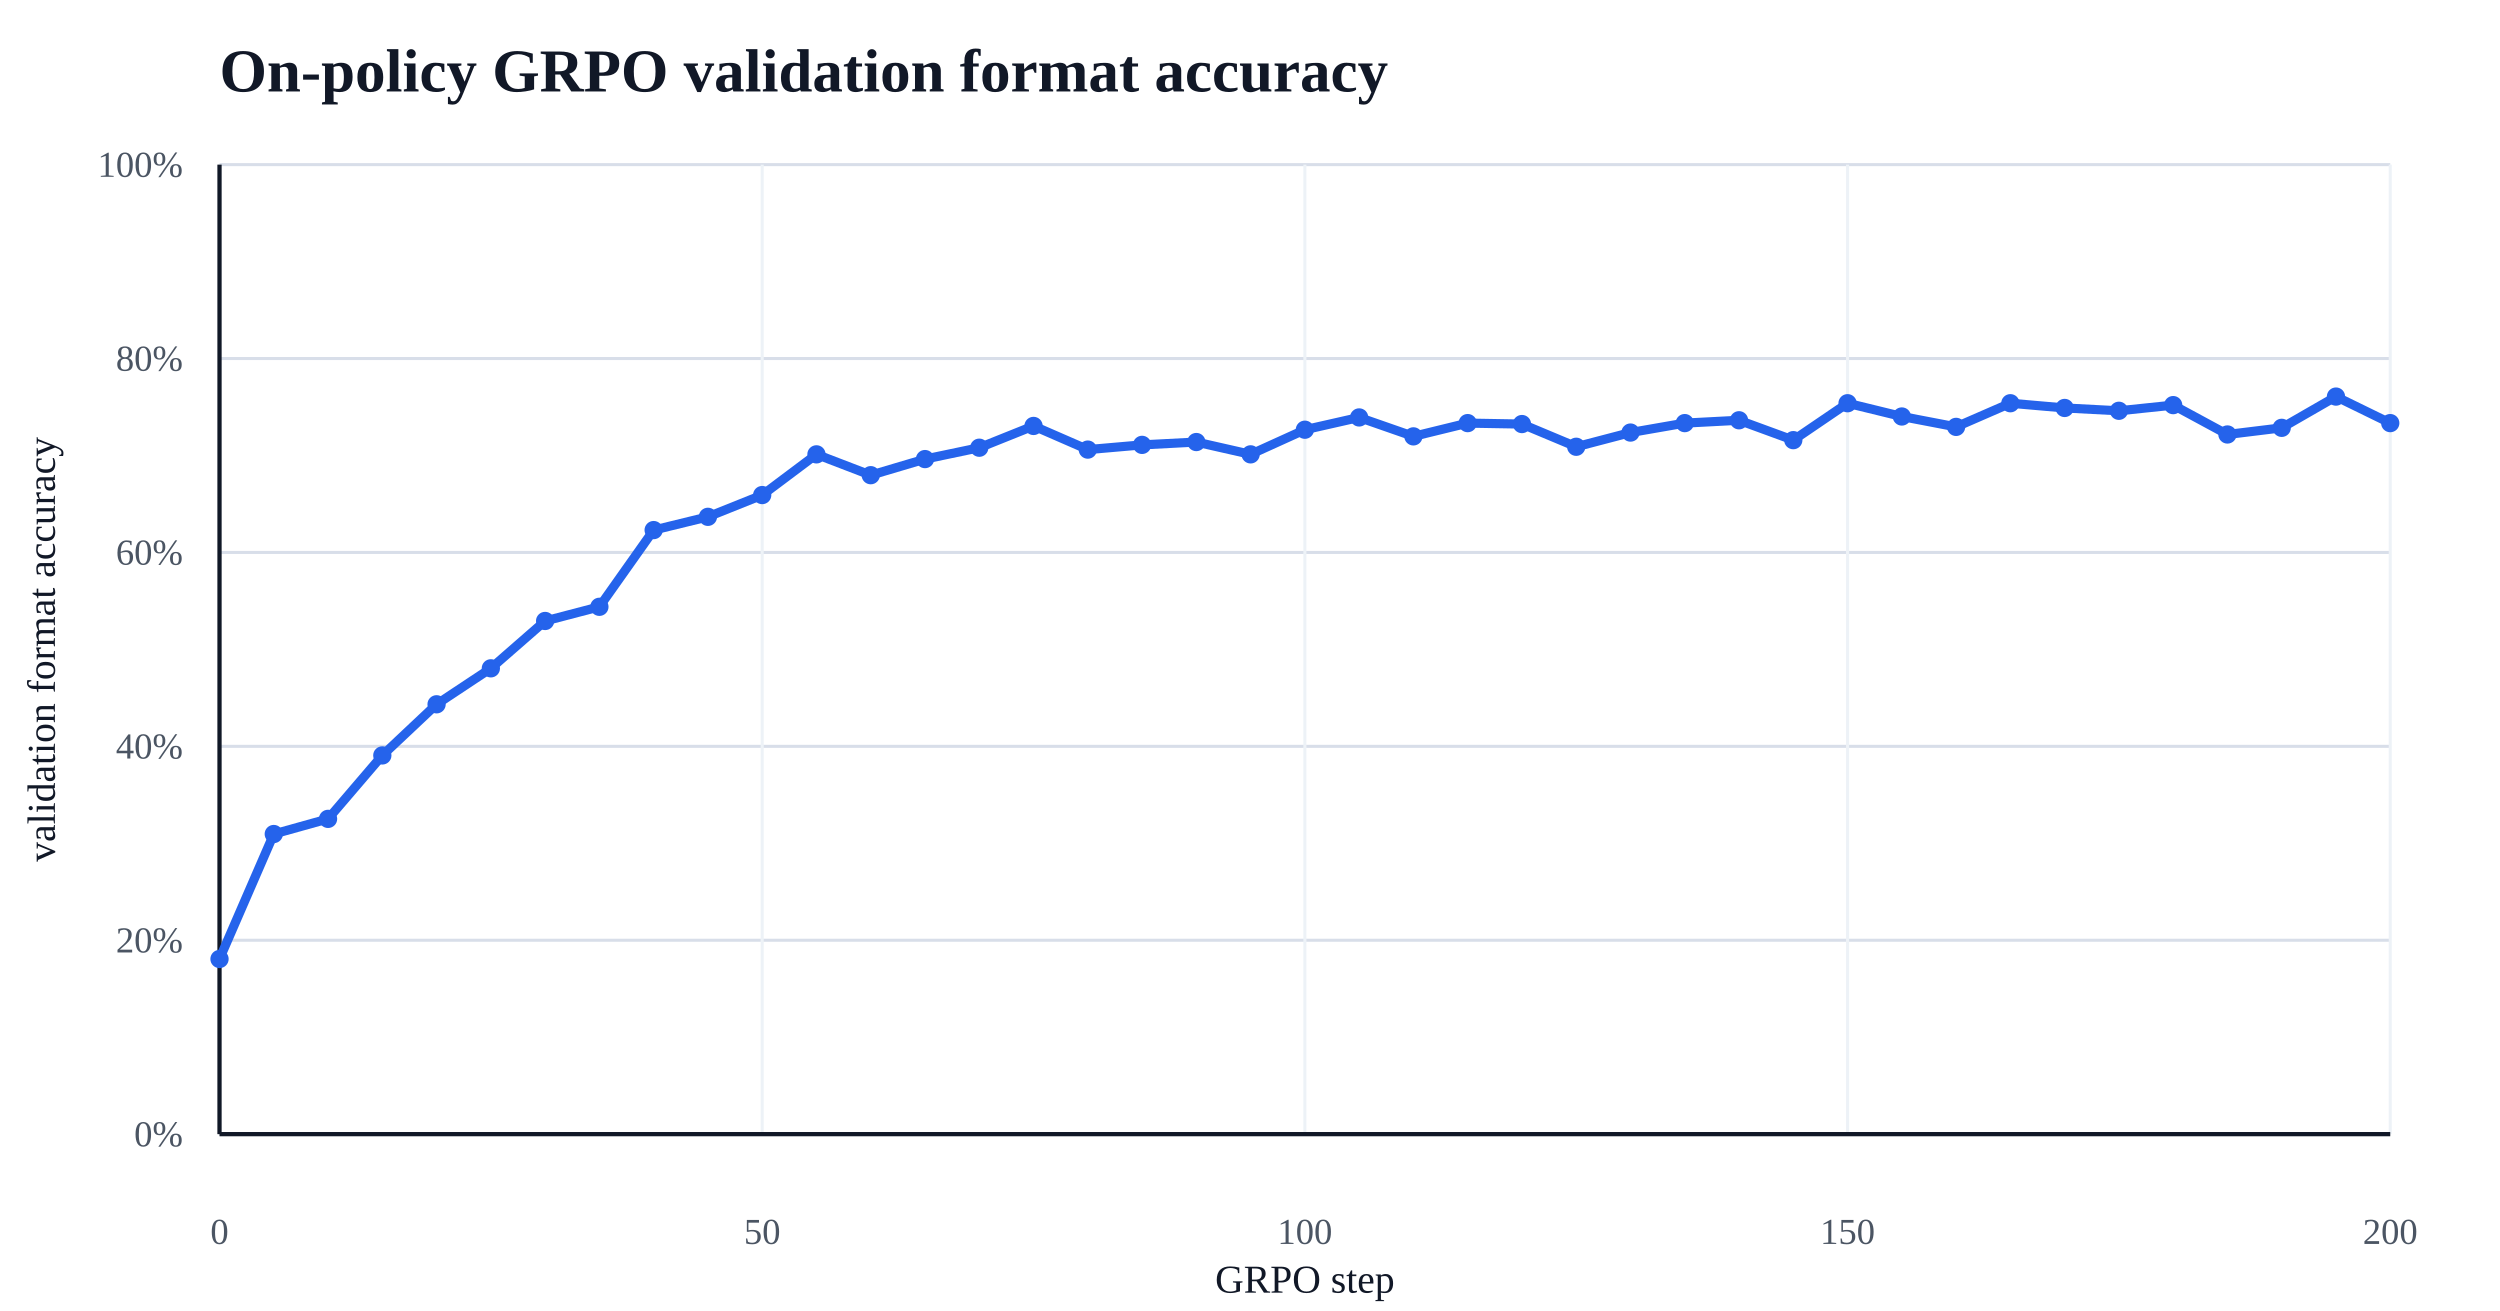
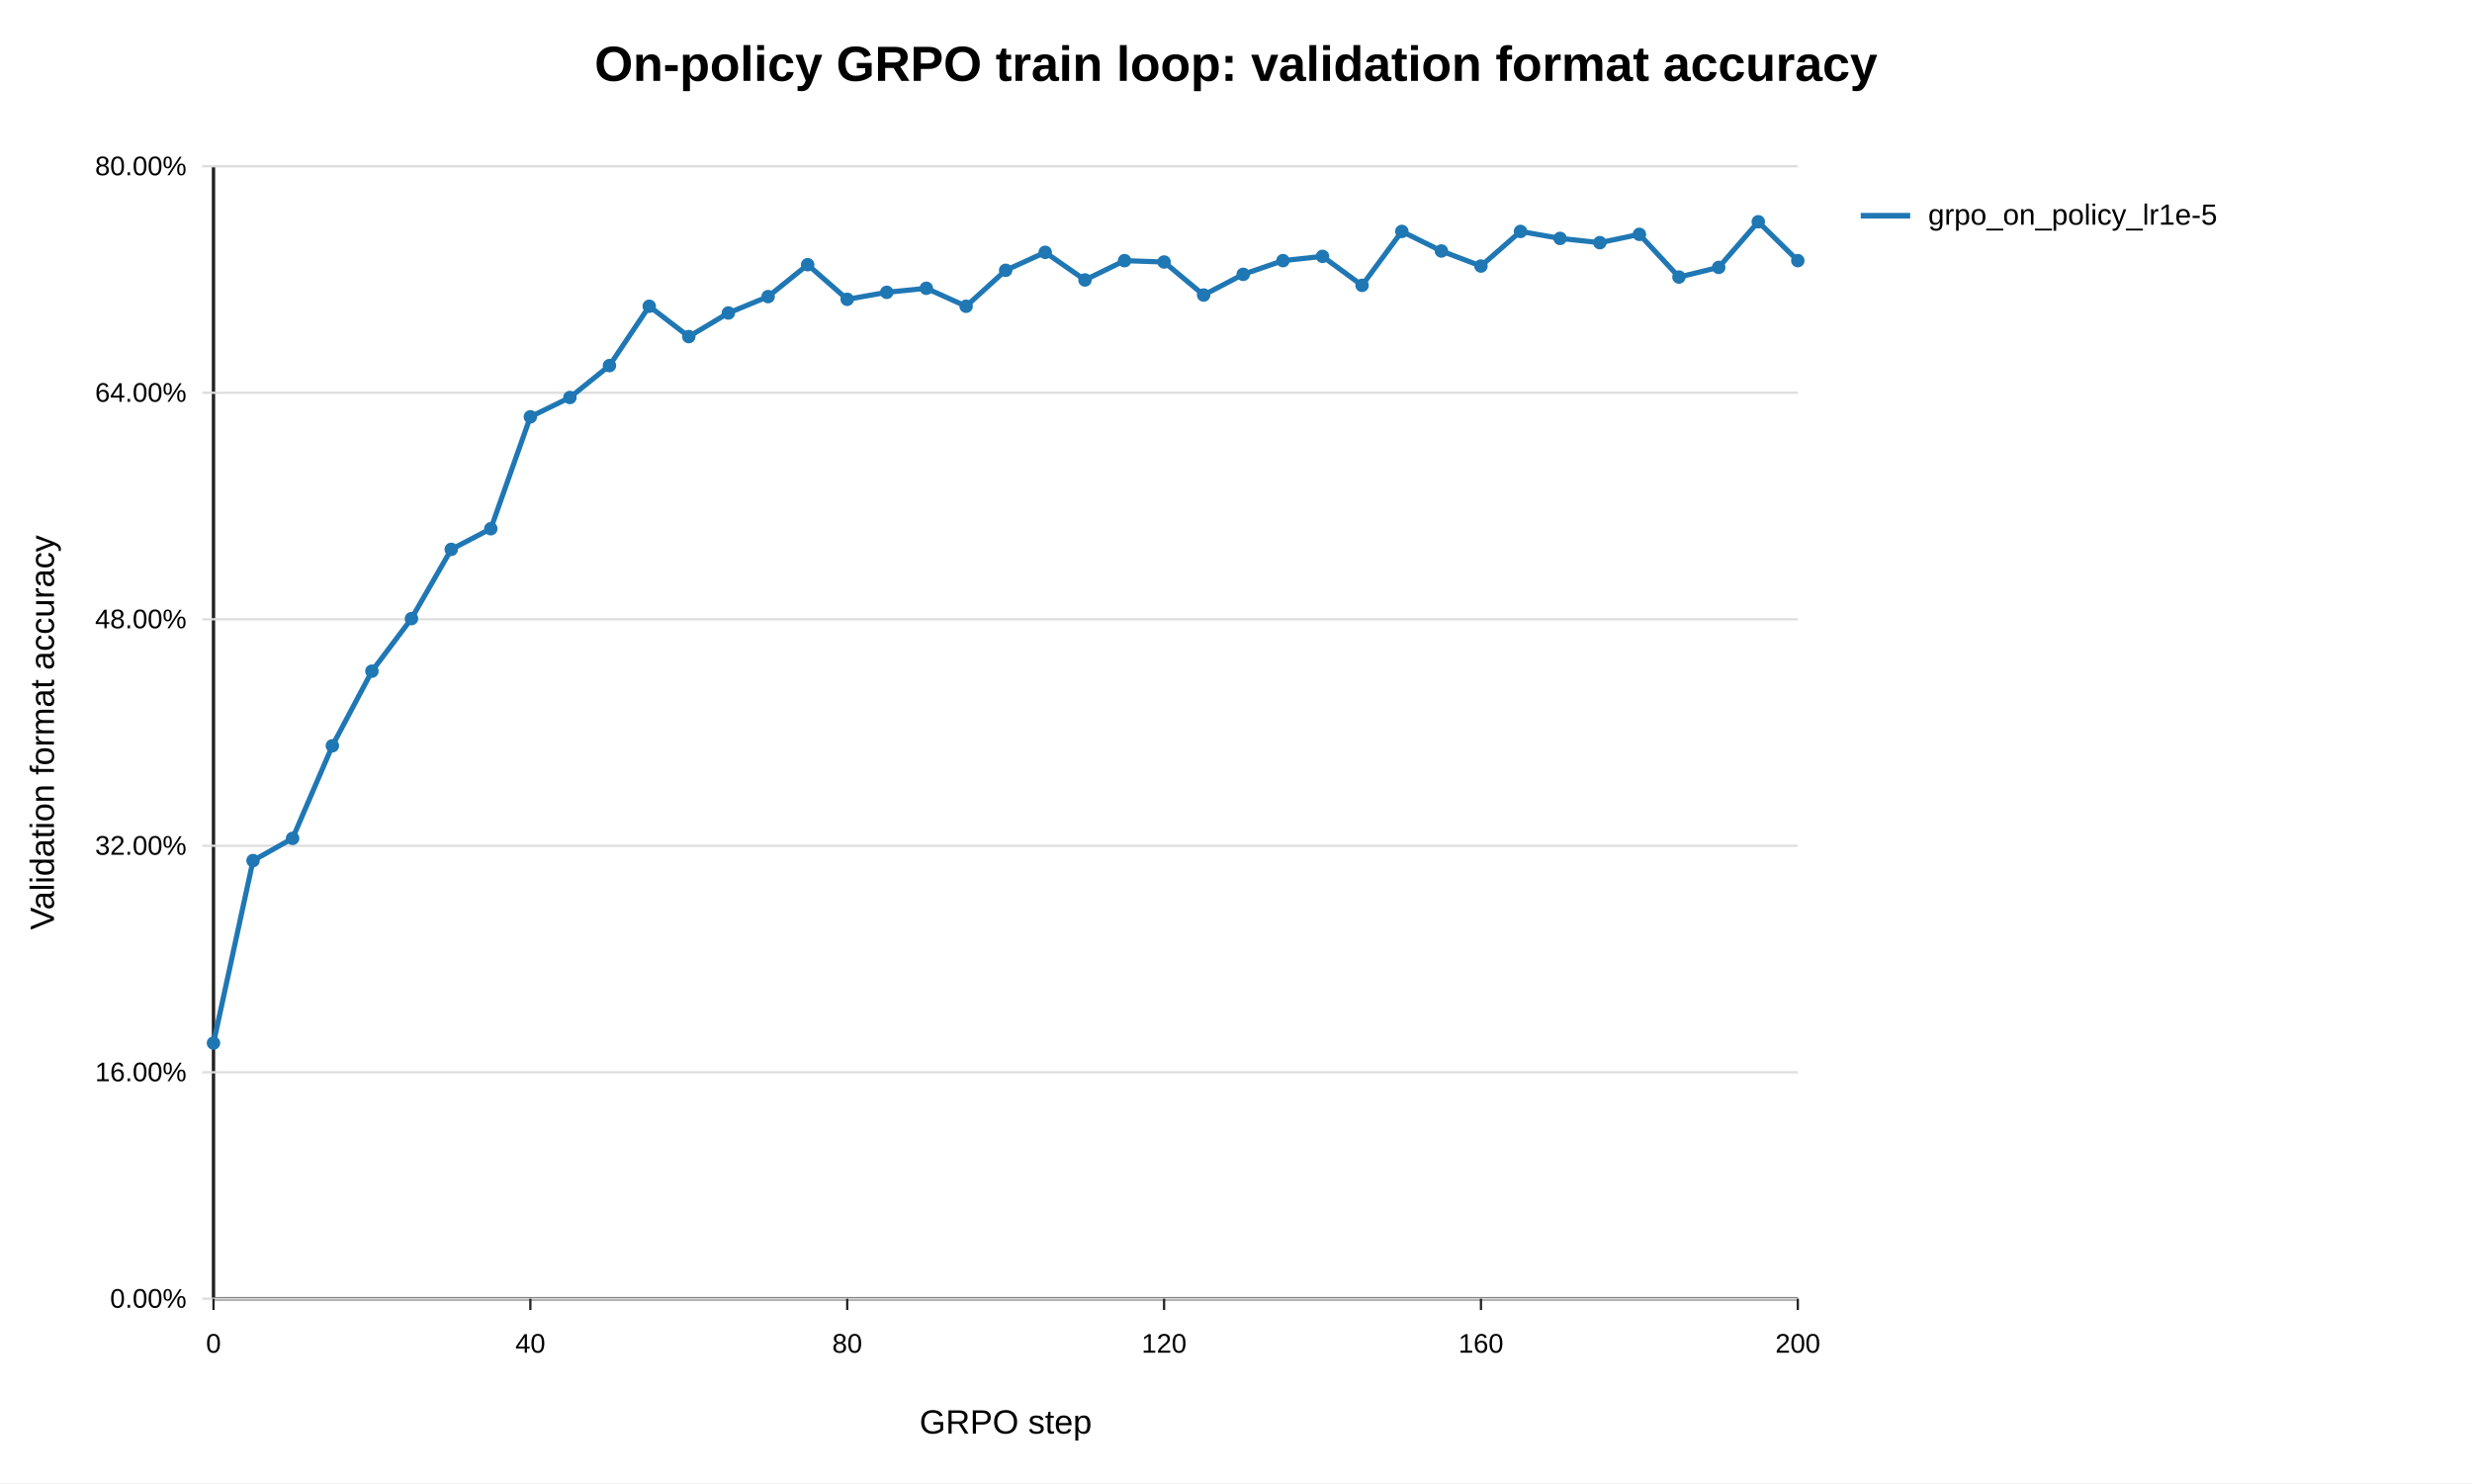
- <svg xmlns="http://www.w3.org/2000/svg" width="820" height="430" viewBox="0 0 820 430" role="img" aria-label="On-policy GRPO validation format accuracy">
-   <rect width="100%" height="100%" fill="#ffffff" />
-   <text x="72" y="30" font-size="20" font-weight="700" fill="#111827">On-policy GRPO validation format accuracy</text>
-   <line x1="72" y1="372.00" x2="784.00" y2="372.00" stroke="#d8dee9" stroke-width="1" />
-   <text x="60" y="376.00" text-anchor="end" font-size="12" fill="#4b5563">0%</text>
-   <line x1="72" y1="308.40" x2="784.00" y2="308.40" stroke="#d8dee9" stroke-width="1" />
-   <text x="60" y="312.40" text-anchor="end" font-size="12" fill="#4b5563">20%</text>
-   <line x1="72" y1="244.80" x2="784.00" y2="244.80" stroke="#d8dee9" stroke-width="1" />
-   <text x="60" y="248.80" text-anchor="end" font-size="12" fill="#4b5563">40%</text>
-   <line x1="72" y1="181.20" x2="784.00" y2="181.20" stroke="#d8dee9" stroke-width="1" />
-   <text x="60" y="185.20" text-anchor="end" font-size="12" fill="#4b5563">60%</text>
-   <line x1="72" y1="117.60" x2="784.00" y2="117.60" stroke="#d8dee9" stroke-width="1" />
-   <text x="60" y="121.60" text-anchor="end" font-size="12" fill="#4b5563">80%</text>
-   <line x1="72" y1="54.00" x2="784.00" y2="54.00" stroke="#d8dee9" stroke-width="1" />
-   <text x="60" y="58.00" text-anchor="end" font-size="12" fill="#4b5563">100%</text>
-   <line x1="72.00" y1="54" x2="72.00" y2="372.00" stroke="#edf2f7" stroke-width="1" />
-   <text x="72.00" y="408" text-anchor="middle" font-size="12" fill="#4b5563">0</text>
-   <line x1="250.00" y1="54" x2="250.00" y2="372.00" stroke="#edf2f7" stroke-width="1" />
-   <text x="250.00" y="408" text-anchor="middle" font-size="12" fill="#4b5563">50</text>
-   <line x1="428.00" y1="54" x2="428.00" y2="372.00" stroke="#edf2f7" stroke-width="1" />
-   <text x="428.00" y="408" text-anchor="middle" font-size="12" fill="#4b5563">100</text>
-   <line x1="606.00" y1="54" x2="606.00" y2="372.00" stroke="#edf2f7" stroke-width="1" />
-   <text x="606.00" y="408" text-anchor="middle" font-size="12" fill="#4b5563">150</text>
-   <line x1="784.00" y1="54" x2="784.00" y2="372.00" stroke="#edf2f7" stroke-width="1" />
-   <text x="784.00" y="408" text-anchor="middle" font-size="12" fill="#4b5563">200</text>
-   <line x1="72" y1="54" x2="72" y2="372" stroke="#111827" stroke-width="1.4" />
-   <line x1="72" y1="372" x2="784" y2="372" stroke="#111827" stroke-width="1.4" />
-   <polyline fill="none" stroke="#2563eb" stroke-width="3" points="72.00,314.55 89.80,273.56 107.60,268.59 125.40,247.78 143.20,231.01 161.00,219.21 178.80,203.68 196.60,199.03 214.40,173.87 232.20,169.52 250.00,162.38 267.80,149.03 285.60,155.86 303.40,150.58 321.20,146.85 339.00,139.71 356.80,147.47 374.60,145.92 392.40,144.99 410.20,149.03 428.00,140.95 445.80,136.92 463.60,143.13 481.40,138.78 499.20,139.09 517.00,146.54 534.80,141.88 552.60,138.78 570.40,137.85 588.20,144.37 606.00,132.26 623.80,136.61 641.60,140.02 659.40,132.26 677.20,133.81 695.00,134.74 712.80,132.88 730.60,142.51 748.40,140.33 766.20,130.08 784.00,138.78" />
-   <circle cx="72.00" cy="314.55" r="3" fill="#2563eb" />
-   <circle cx="89.80" cy="273.56" r="3" fill="#2563eb" />
-   <circle cx="107.60" cy="268.59" r="3" fill="#2563eb" />
-   <circle cx="125.40" cy="247.78" r="3" fill="#2563eb" />
-   <circle cx="143.20" cy="231.01" r="3" fill="#2563eb" />
-   <circle cx="161.00" cy="219.21" r="3" fill="#2563eb" />
-   <circle cx="178.80" cy="203.68" r="3" fill="#2563eb" />
-   <circle cx="196.60" cy="199.03" r="3" fill="#2563eb" />
-   <circle cx="214.40" cy="173.87" r="3" fill="#2563eb" />
-   <circle cx="232.20" cy="169.52" r="3" fill="#2563eb" />
-   <circle cx="250.00" cy="162.38" r="3" fill="#2563eb" />
-   <circle cx="267.80" cy="149.03" r="3" fill="#2563eb" />
-   <circle cx="285.60" cy="155.86" r="3" fill="#2563eb" />
-   <circle cx="303.40" cy="150.58" r="3" fill="#2563eb" />
-   <circle cx="321.20" cy="146.85" r="3" fill="#2563eb" />
-   <circle cx="339.00" cy="139.71" r="3" fill="#2563eb" />
-   <circle cx="356.80" cy="147.47" r="3" fill="#2563eb" />
-   <circle cx="374.60" cy="145.92" r="3" fill="#2563eb" />
-   <circle cx="392.40" cy="144.99" r="3" fill="#2563eb" />
-   <circle cx="410.20" cy="149.03" r="3" fill="#2563eb" />
-   <circle cx="428.00" cy="140.95" r="3" fill="#2563eb" />
-   <circle cx="445.80" cy="136.92" r="3" fill="#2563eb" />
-   <circle cx="463.60" cy="143.13" r="3" fill="#2563eb" />
-   <circle cx="481.40" cy="138.78" r="3" fill="#2563eb" />
-   <circle cx="499.20" cy="139.09" r="3" fill="#2563eb" />
-   <circle cx="517.00" cy="146.54" r="3" fill="#2563eb" />
-   <circle cx="534.80" cy="141.88" r="3" fill="#2563eb" />
-   <circle cx="552.60" cy="138.78" r="3" fill="#2563eb" />
-   <circle cx="570.40" cy="137.85" r="3" fill="#2563eb" />
-   <circle cx="588.20" cy="144.37" r="3" fill="#2563eb" />
-   <circle cx="606.00" cy="132.26" r="3" fill="#2563eb" />
-   <circle cx="623.80" cy="136.61" r="3" fill="#2563eb" />
-   <circle cx="641.60" cy="140.02" r="3" fill="#2563eb" />
-   <circle cx="659.40" cy="132.26" r="3" fill="#2563eb" />
-   <circle cx="677.20" cy="133.81" r="3" fill="#2563eb" />
-   <circle cx="695.00" cy="134.74" r="3" fill="#2563eb" />
-   <circle cx="712.80" cy="132.88" r="3" fill="#2563eb" />
-   <circle cx="730.60" cy="142.51" r="3" fill="#2563eb" />
-   <circle cx="748.40" cy="140.33" r="3" fill="#2563eb" />
-   <circle cx="766.20" cy="130.08" r="3" fill="#2563eb" />
-   <circle cx="784.00" cy="138.78" r="3" fill="#2563eb" />
-   <text x="428.0" y="424" text-anchor="middle" font-size="13" fill="#111827">GRPO step</text>
-   <text x="18" y="213.0" text-anchor="middle" font-size="13" fill="#111827" transform="rotate(-90 18 213.0)">validation format accuracy</text>
+ <svg xmlns="http://www.w3.org/2000/svg" width="1100" height="660" viewBox="0 0 1100 660">
+   <rect width="100%" height="100%" fill="white" />
+   <text x="550.0" y="36" text-anchor="middle" font-family="Arial" font-size="22" font-weight="700">On-policy GRPO train loop: validation format accuracy</text>
+   <line x1="95" y1="578" x2="800" y2="578" stroke="#222" stroke-width="1.5" />
+   <line x1="95" y1="74" x2="95" y2="578" stroke="#222" stroke-width="1.5" />
+   <line x1="90" y1="578.0" x2="800" y2="578.0" stroke="#ddd" stroke-width="1" />
+   <text x="83" y="582.0" text-anchor="end" font-family="Arial" font-size="12">0.00%</text>
+   <line x1="90" y1="477.2" x2="800" y2="477.2" stroke="#ddd" stroke-width="1" />
+   <text x="83" y="481.2" text-anchor="end" font-family="Arial" font-size="12">16.00%</text>
+   <line x1="90" y1="376.4" x2="800" y2="376.4" stroke="#ddd" stroke-width="1" />
+   <text x="83" y="380.4" text-anchor="end" font-family="Arial" font-size="12">32.00%</text>
+   <line x1="90" y1="275.6" x2="800" y2="275.6" stroke="#ddd" stroke-width="1" />
+   <text x="83" y="279.6" text-anchor="end" font-family="Arial" font-size="12">48.00%</text>
+   <line x1="90" y1="174.8" x2="800" y2="174.8" stroke="#ddd" stroke-width="1" />
+   <text x="83" y="178.8" text-anchor="end" font-family="Arial" font-size="12">64.00%</text>
+   <line x1="90" y1="74.0" x2="800" y2="74.0" stroke="#ddd" stroke-width="1" />
+   <text x="83" y="78.0" text-anchor="end" font-family="Arial" font-size="12">80.00%</text>
+   <line x1="95.0" y1="578" x2="95.0" y2="583" stroke="#222" stroke-width="1" />
+   <text x="95.0" y="602" text-anchor="middle" font-family="Arial" font-size="12">0</text>
+   <line x1="236.0" y1="578" x2="236.0" y2="583" stroke="#222" stroke-width="1" />
+   <text x="236.0" y="602" text-anchor="middle" font-family="Arial" font-size="12">40</text>
+   <line x1="377.0" y1="578" x2="377.0" y2="583" stroke="#222" stroke-width="1" />
+   <text x="377.0" y="602" text-anchor="middle" font-family="Arial" font-size="12">80</text>
+   <line x1="518.0" y1="578" x2="518.0" y2="583" stroke="#222" stroke-width="1" />
+   <text x="518.0" y="602" text-anchor="middle" font-family="Arial" font-size="12">120</text>
+   <line x1="659.0" y1="578" x2="659.0" y2="583" stroke="#222" stroke-width="1" />
+   <text x="659.0" y="602" text-anchor="middle" font-family="Arial" font-size="12">160</text>
+   <line x1="800.0" y1="578" x2="800.0" y2="583" stroke="#222" stroke-width="1" />
+   <text x="800.0" y="602" text-anchor="middle" font-family="Arial" font-size="12">200</text>
+   <polyline fill="none" stroke="#1f77b4" stroke-width="2.3" points="95.0,464.2 112.6,383.0 130.2,373.1 147.9,331.9 165.5,298.7 183.1,275.3 200.8,244.5 218.4,235.3 236.0,185.5 253.6,176.9 271.2,162.7 288.9,136.3 306.5,149.8 324.1,139.3 341.8,132.0 359.4,117.8 377.0,133.2 394.6,130.1 412.2,128.3 429.9,136.3 447.5,120.3 465.1,112.3 482.8,124.6 500.4,116.0 518.0,116.6 535.6,131.3 553.2,122.1 570.9,116.0 588.5,114.1 606.1,127.0 623.8,103.0 641.4,111.7 659.0,118.4 676.6,103.0 694.2,106.1 711.9,108.0 729.5,104.3 747.1,123.3 764.8,119.0 782.4,98.7 800.0,116.0" />
+   <circle cx="95.0" cy="464.2" r="3" fill="#1f77b4" />
+   <circle cx="112.6" cy="383.0" r="3" fill="#1f77b4" />
+   <circle cx="130.2" cy="373.1" r="3" fill="#1f77b4" />
+   <circle cx="147.9" cy="331.9" r="3" fill="#1f77b4" />
+   <circle cx="165.5" cy="298.7" r="3" fill="#1f77b4" />
+   <circle cx="183.1" cy="275.3" r="3" fill="#1f77b4" />
+   <circle cx="200.8" cy="244.5" r="3" fill="#1f77b4" />
+   <circle cx="218.4" cy="235.3" r="3" fill="#1f77b4" />
+   <circle cx="236.0" cy="185.5" r="3" fill="#1f77b4" />
+   <circle cx="253.6" cy="176.9" r="3" fill="#1f77b4" />
+   <circle cx="271.2" cy="162.7" r="3" fill="#1f77b4" />
+   <circle cx="288.9" cy="136.3" r="3" fill="#1f77b4" />
+   <circle cx="306.5" cy="149.8" r="3" fill="#1f77b4" />
+   <circle cx="324.1" cy="139.3" r="3" fill="#1f77b4" />
+   <circle cx="341.8" cy="132.0" r="3" fill="#1f77b4" />
+   <circle cx="359.4" cy="117.8" r="3" fill="#1f77b4" />
+   <circle cx="377.0" cy="133.2" r="3" fill="#1f77b4" />
+   <circle cx="394.6" cy="130.1" r="3" fill="#1f77b4" />
+   <circle cx="412.2" cy="128.3" r="3" fill="#1f77b4" />
+   <circle cx="429.9" cy="136.3" r="3" fill="#1f77b4" />
+   <circle cx="447.5" cy="120.3" r="3" fill="#1f77b4" />
+   <circle cx="465.1" cy="112.3" r="3" fill="#1f77b4" />
+   <circle cx="482.8" cy="124.6" r="3" fill="#1f77b4" />
+   <circle cx="500.4" cy="116.0" r="3" fill="#1f77b4" />
+   <circle cx="518.0" cy="116.6" r="3" fill="#1f77b4" />
+   <circle cx="535.6" cy="131.3" r="3" fill="#1f77b4" />
+   <circle cx="553.2" cy="122.1" r="3" fill="#1f77b4" />
+   <circle cx="570.9" cy="116.0" r="3" fill="#1f77b4" />
+   <circle cx="588.5" cy="114.1" r="3" fill="#1f77b4" />
+   <circle cx="606.1" cy="127.0" r="3" fill="#1f77b4" />
+   <circle cx="623.8" cy="103.0" r="3" fill="#1f77b4" />
+   <circle cx="641.4" cy="111.7" r="3" fill="#1f77b4" />
+   <circle cx="659.0" cy="118.4" r="3" fill="#1f77b4" />
+   <circle cx="676.6" cy="103.0" r="3" fill="#1f77b4" />
+   <circle cx="694.2" cy="106.1" r="3" fill="#1f77b4" />
+   <circle cx="711.9" cy="108.0" r="3" fill="#1f77b4" />
+   <circle cx="729.5" cy="104.3" r="3" fill="#1f77b4" />
+   <circle cx="747.1" cy="123.3" r="3" fill="#1f77b4" />
+   <circle cx="764.8" cy="119.0" r="3" fill="#1f77b4" />
+   <circle cx="782.4" cy="98.7" r="3" fill="#1f77b4" />
+   <circle cx="800.0" cy="116.0" r="3" fill="#1f77b4" />
+   <line x1="828" y1="96" x2="850" y2="96" stroke="#1f77b4" stroke-width="2.5" />
+   <text x="858" y="100" font-family="Arial" font-size="13">grpo_on_policy_lr1e-5</text>
+   <text x="447.5" y="638" text-anchor="middle" font-family="Arial" font-size="15">GRPO step</text>
+   <text x="24" y="326.0" text-anchor="middle" font-family="Arial" font-size="15" transform="rotate(-90 24 326.0)">Validation format accuracy</text>
</svg>
